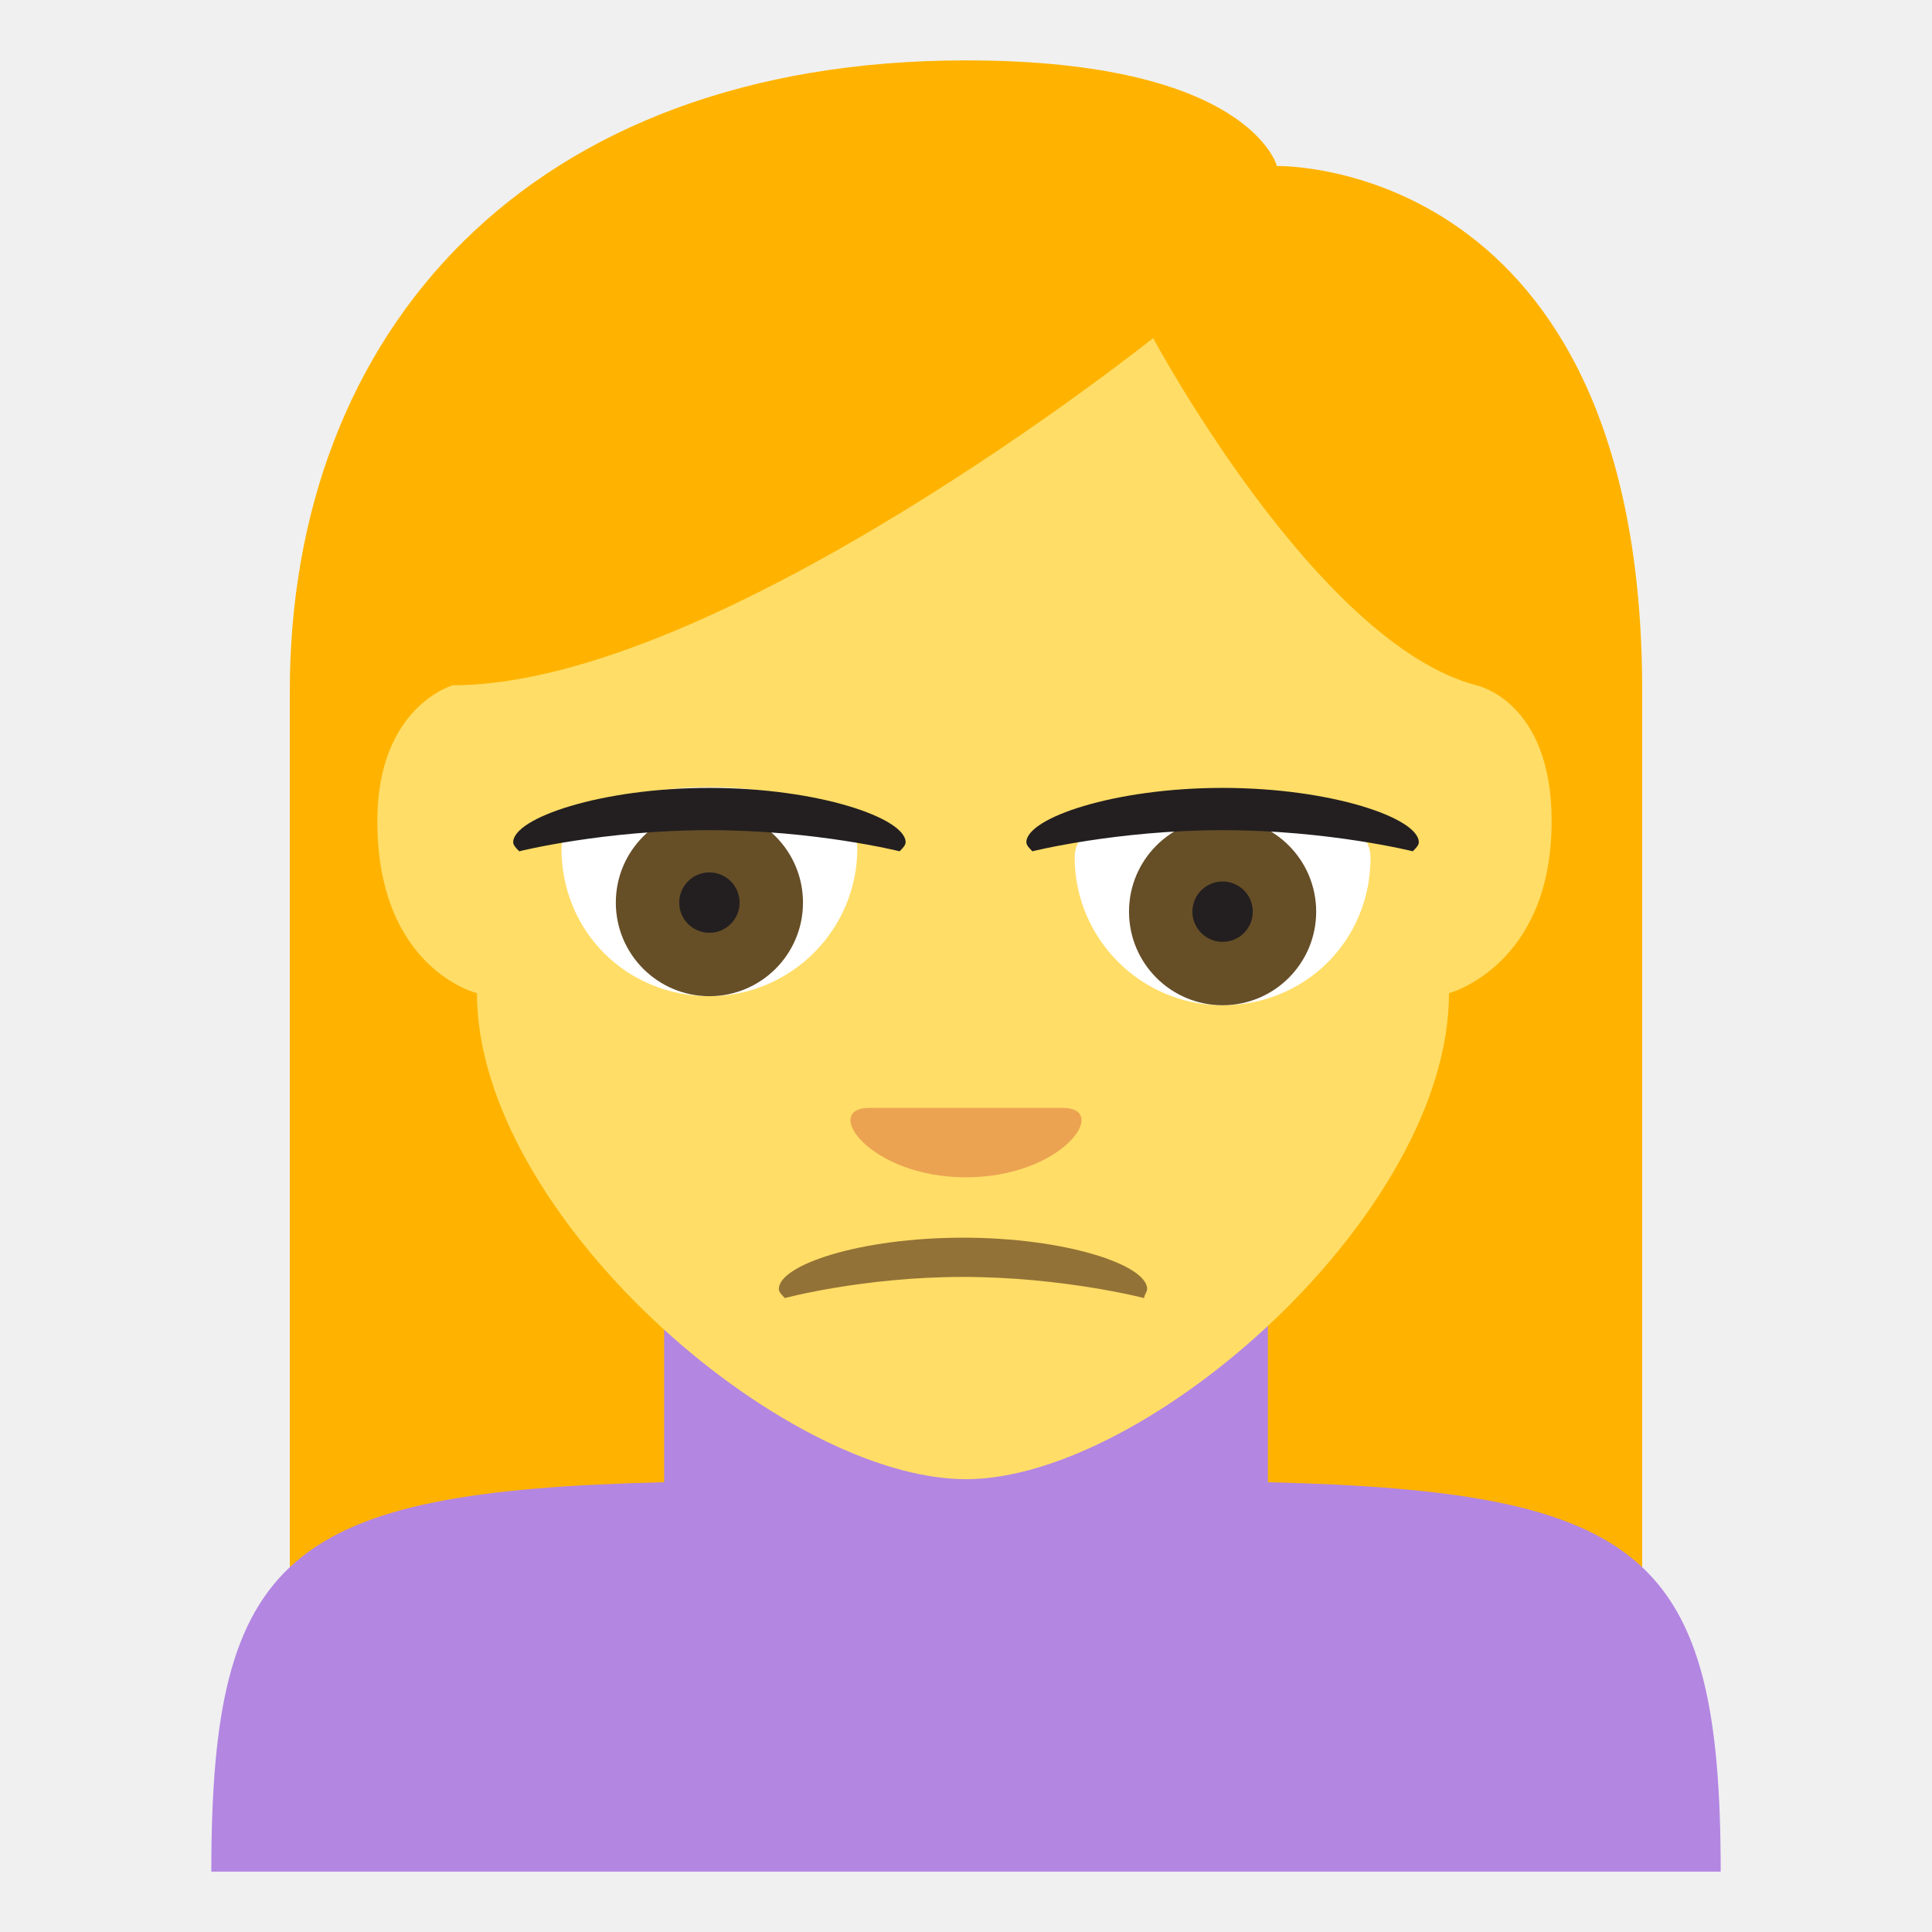
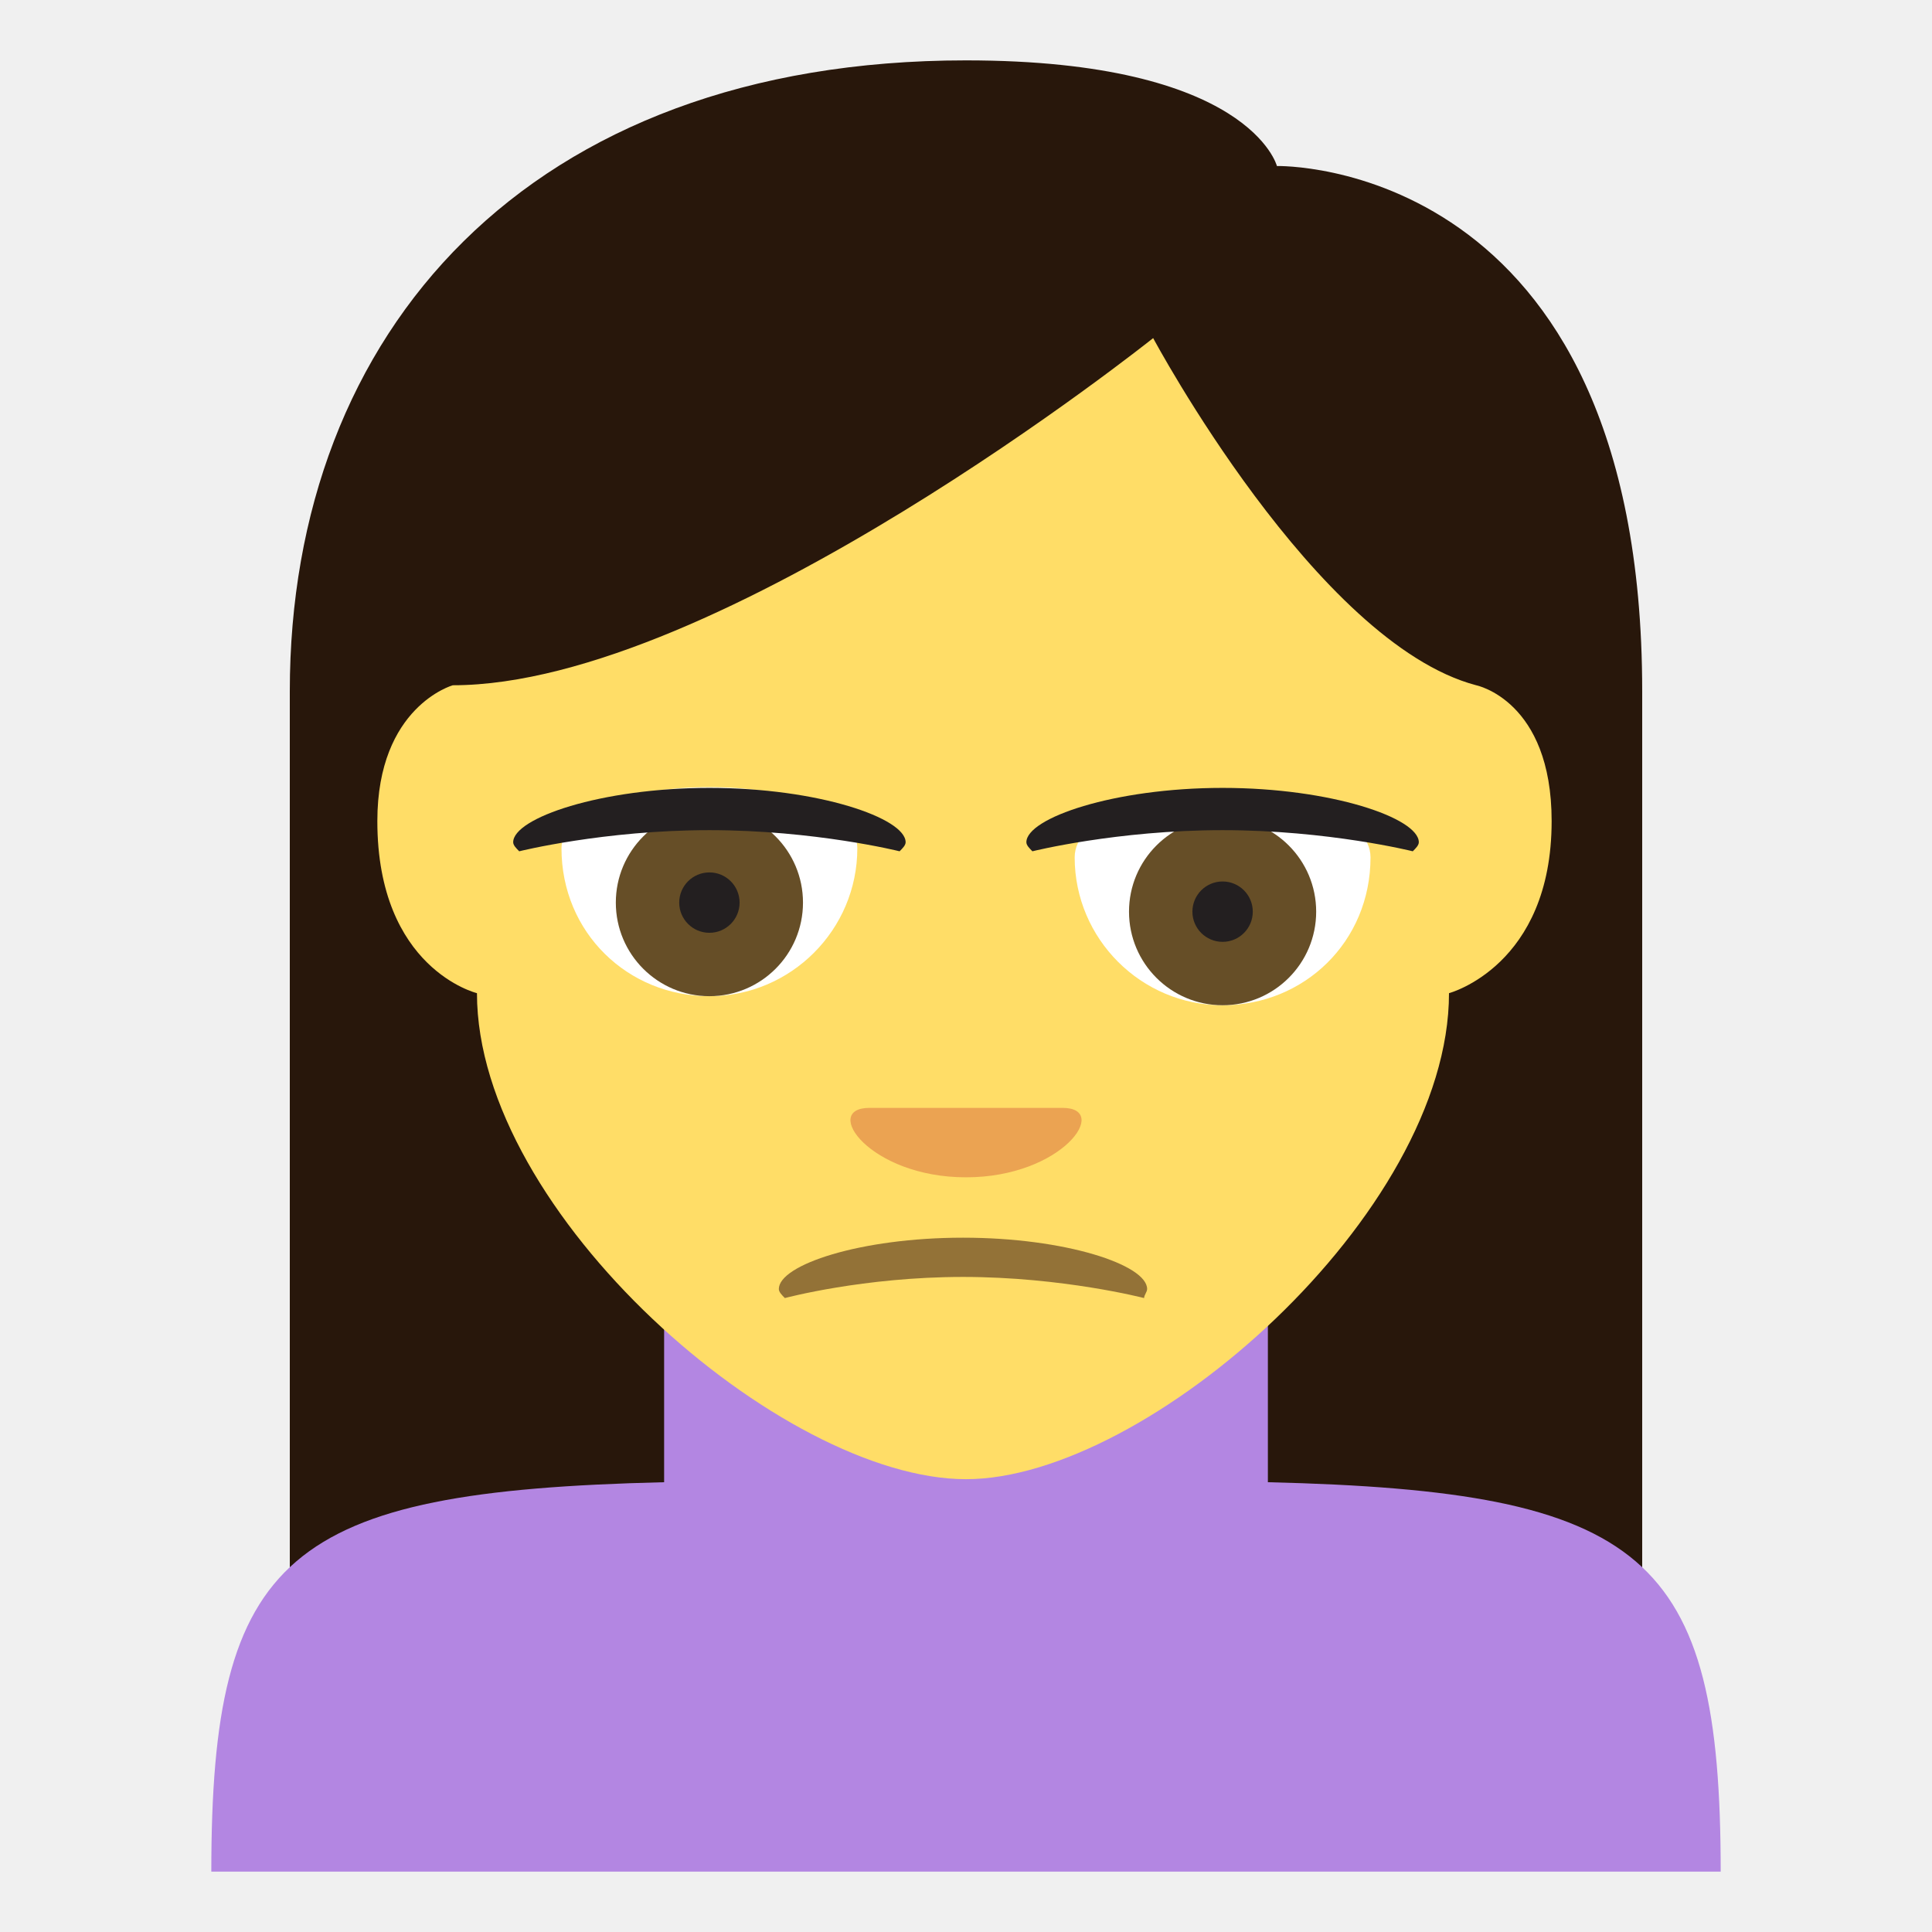
<svg xmlns="http://www.w3.org/2000/svg" viewBox="0 0 64 64" enable-background="new 0 0 64 64">
-   <path d="M32,2C17.5,2,9.6,11,9.6,22.9V60h44.8V22.9c0-17.7-12.1-17.4-12.1-17.4S41.4,2,32,2z" fill="#ffb300" />
+   <path d="M32,2C17.5,2,9.6,11,9.6,22.9V60h44.8V22.9c0-17.7-12.1-17.4-12.1-17.4S41.4,2,32,2z" fill="#28170b" />
  <path d="m42 49.1v-7.1h-20v7.1c-12.5.3-15 2.4-15 12.9h50c0-10.5-2.5-12.6-15-12.9" fill="#b386e2" />
  <path d="m15.8 32.9c0 0-3.3-.8-3.3-5.7 0-3.8 2.5-4.5 2.5-4.5 8.8 0 23.2-11.5 23.2-11.5s5.4 10.1 10.7 11.5c0 0 2.5.5 2.5 4.5 0 4.8-3.4 5.7-3.4 5.7 0 7.3-10 16.1-16 16.1-6.1 0-16.2-8.8-16.2-16.1" fill="#ffdd67" />
  <path d="m26 43c-.1-.1-.2-.2-.2-.3 0-.8 2.7-1.7 6.1-1.7s6.1.9 6.1 1.7c0 .1-.1.2-.1.3 0 0-2.7-.7-6-.7-3.3 0-5.9.7-5.9.7" fill="#937237" />
  <g fill="#fff">
    <path d="m45.4 28.4c0 2.8-2.2 4.9-4.9 4.9-2.7 0-4.9-2.2-4.9-4.9 0-2.7 9.8-2.7 9.8 0" />
    <path d="m18.6 28.1c0 2.8 2.2 4.9 4.9 4.9 2.7 0 4.9-2.2 4.9-4.9 0-2.7-9.8-2.7-9.8 0" />
  </g>
  <circle cx="23.5" cy="29.9" r="3.1" fill="#664e27" />
  <circle cx="23.5" cy="29.9" r="1" fill="#231f20" />
  <circle cx="40.5" cy="30.2" r="3.1" fill="#664e27" />
  <g fill="#231f20">
    <circle cx="40.5" cy="30.2" r="1" />
    <path d="m17.2 28.2c-.1-.1-.2-.2-.2-.3 0-.8 2.9-1.8 6.5-1.8 3.6 0 6.5 1 6.5 1.8 0 .1-.1.2-.2.3 0 0-2.8-.7-6.3-.7-3.5 0-6.3.7-6.3.7" />
    <path d="m34.2 28.2c-.1-.1-.2-.2-.2-.3 0-.8 2.9-1.8 6.5-1.8 3.6 0 6.5 1 6.5 1.8 0 .1-.1.2-.2.3 0 0-2.8-.7-6.3-.7-3.5 0-6.3.7-6.3.7" />
  </g>
  <path d="m32 39c-3.2 0-4.8-2.3-3.2-2.3s4.8 0 6.4 0c1.6 0 0 2.3-3.2 2.3" fill="#eba352" />
</svg>
